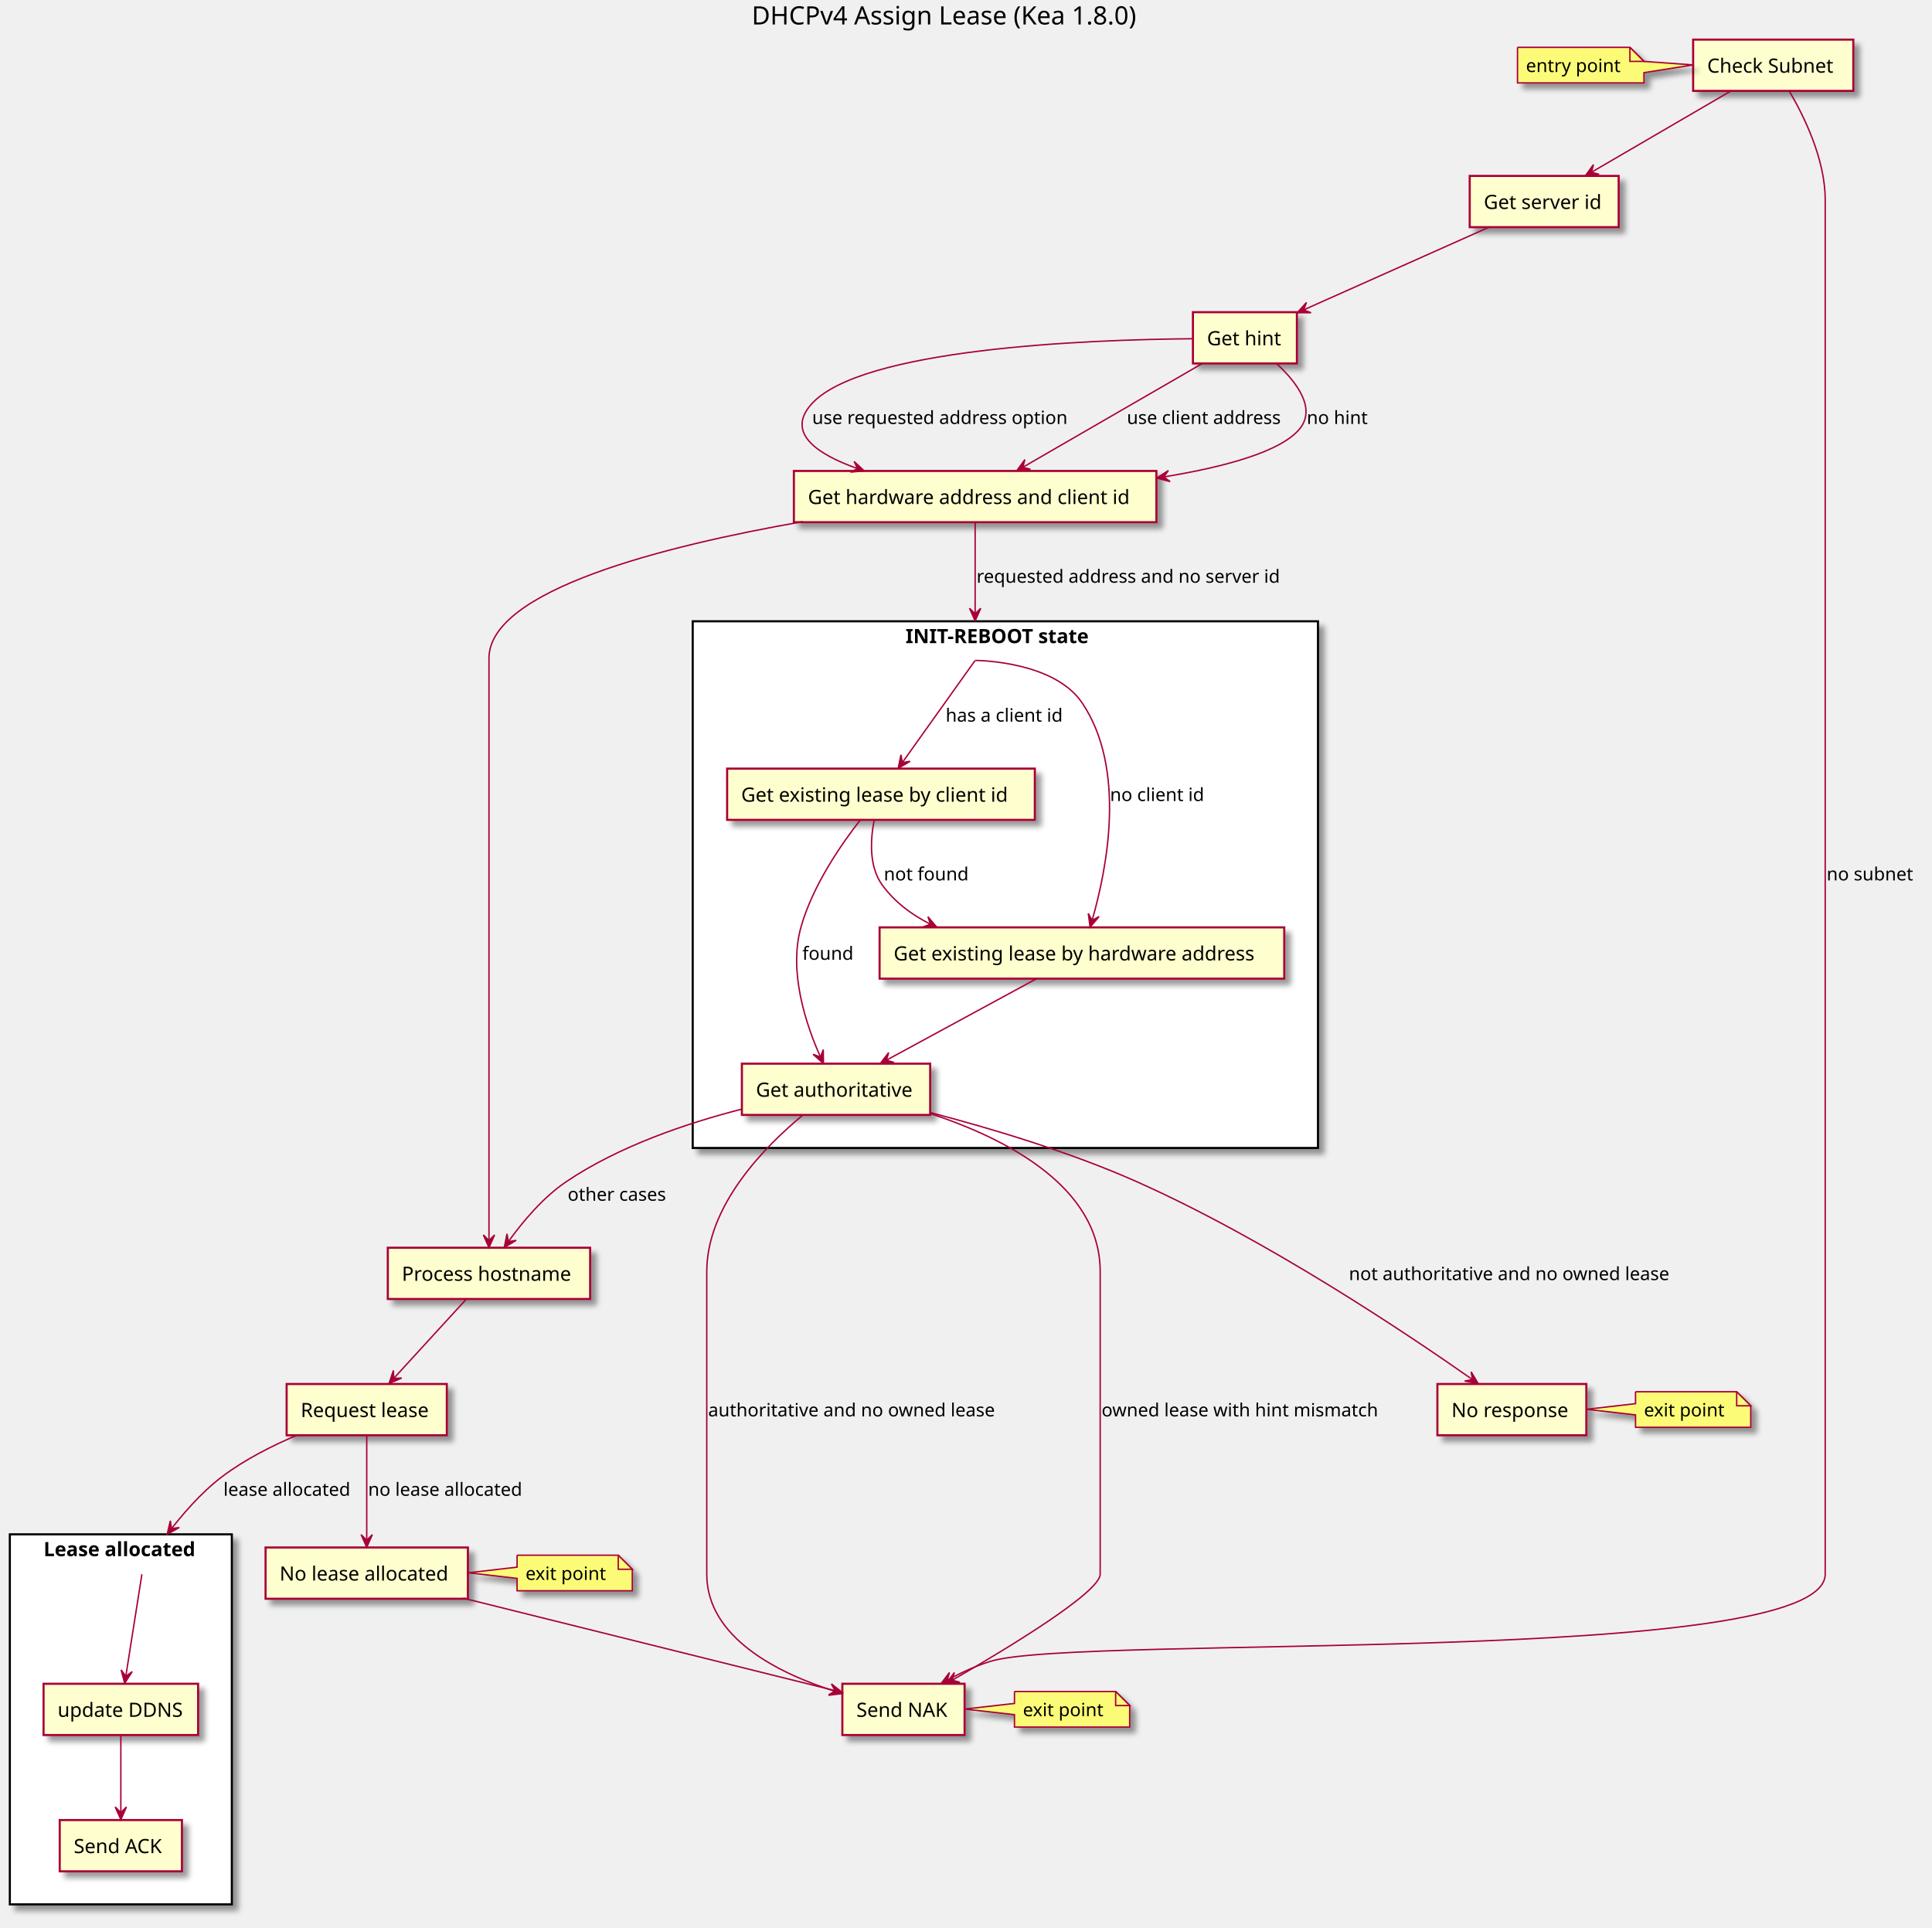
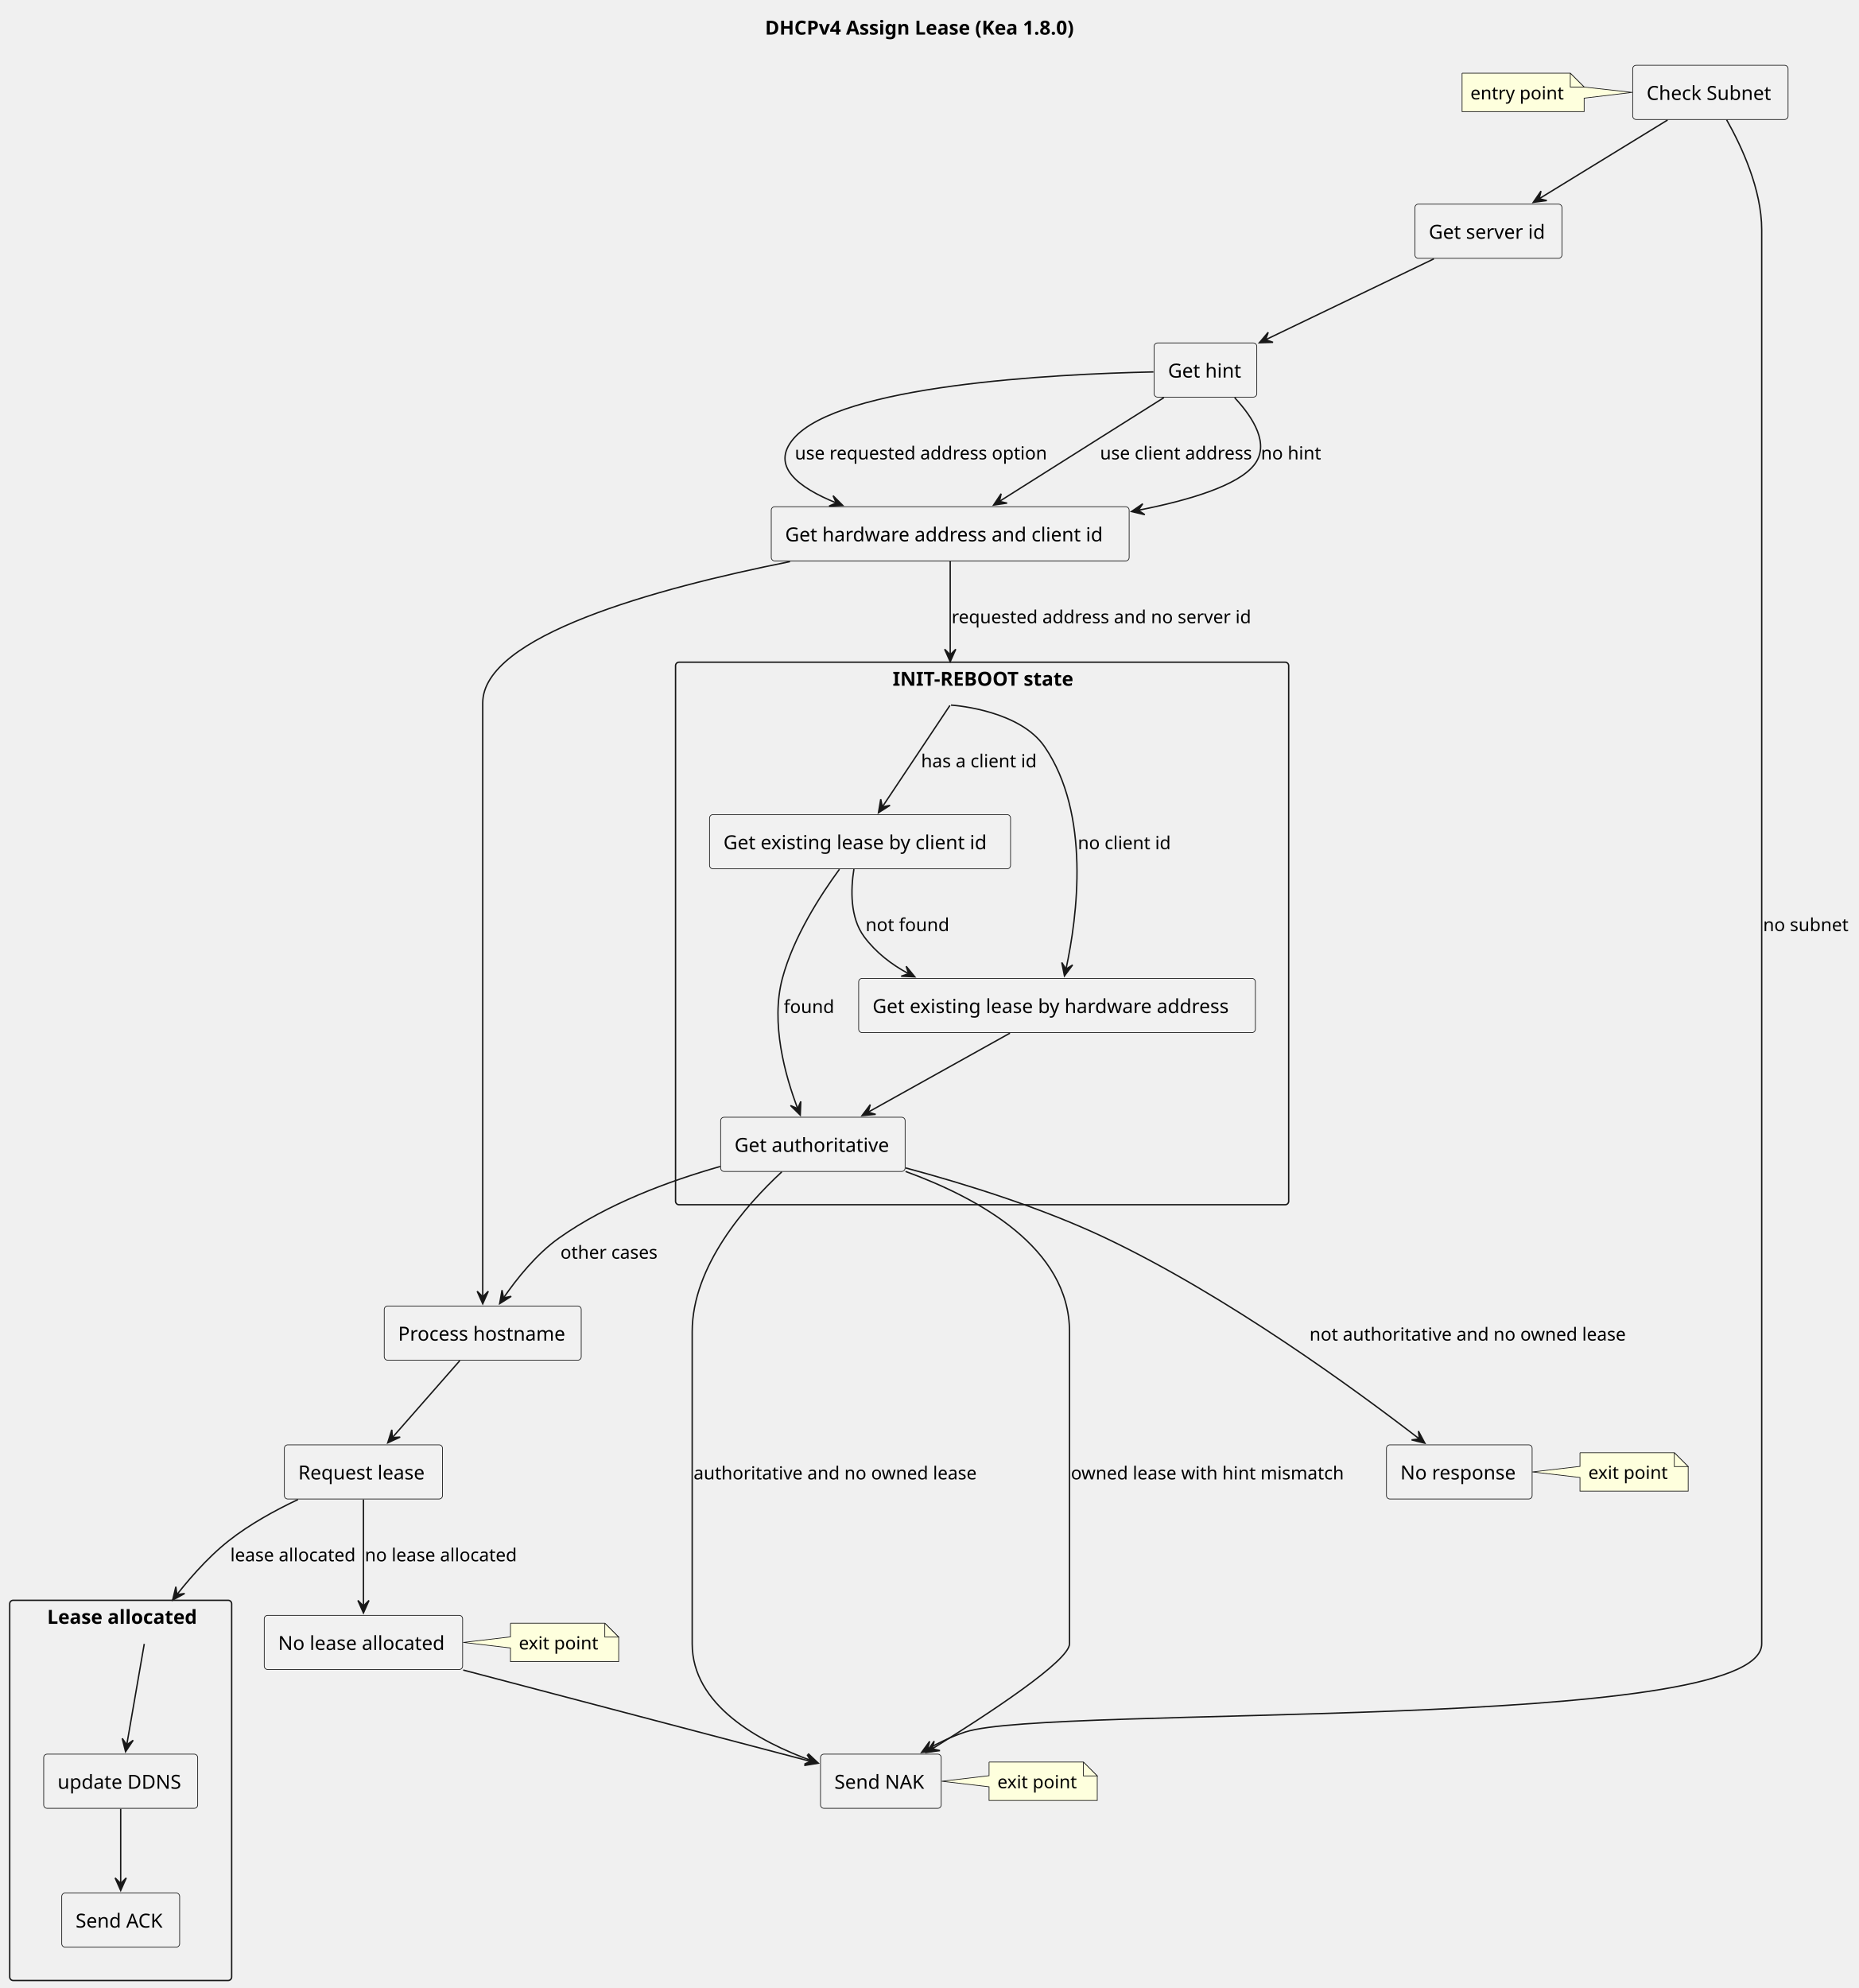
- <svg xmlns="http://www.w3.org/2000/svg" contentScriptType="application/ecmascript" contentStyleType="text/css" height="1372px" preserveAspectRatio="none" style="width:1375px;height:1372px;" version="1.1" viewBox="0 0 1375 1372" width="1375px" zoomAndPan="magnify">
-   <defs>
-     <filter height="300%" id="f1hqawhmrx3191" width="300%" x="-1" y="-1">
-       <feGaussianBlur result="blurOut" stdDeviation="2.0" />
-       <feColorMatrix in="blurOut" result="blurOut2" type="matrix" values="0 0 0 0 0 0 0 0 0 0 0 0 0 0 0 0 0 0 .4 0" />
-       <feOffset dx="4.0" dy="4.0" in="blurOut2" result="blurOut3" />
-       <feBlend in="SourceGraphic" in2="blurOut3" mode="normal" />
-     </filter>
-   </defs>
+ <svg xmlns="http://www.w3.org/2000/svg" contentStyleType="text/css" height="1433px" preserveAspectRatio="none" style="width:1340px;height:1433px;background:#FFFFFF;" version="1.1" viewBox="0 0 1340 1433" width="1340px" zoomAndPan="magnify">
+   <defs />
  <g>
-     <text fill="#000000" font-family="sans-serif" font-size="18" lengthAdjust="spacingAndGlyphs" textLength="287" x="535" y="17.402">DHCPv4 Assign Lease (Kea 1.8.0)</text>
-     <rect fill="#FFFFFF" filter="url(#f1hqawhmrx3191)" height="374.86" style="stroke: #000000; stroke-width: 1.5;" width="445" x="493" y="442.199" />
-     <text fill="#000000" font-family="sans-serif" font-size="14" font-weight="bold" lengthAdjust="spacingAndGlyphs" textLength="142" x="644.5" y="457.734">INIT-REBOOT state</text>
-     <rect fill="#FFFFFF" filter="url(#f1hqawhmrx3191)" height="263.36" style="stroke: #000000; stroke-width: 1.5;" width="158" x="7" y="1092.059" />
-     <text fill="#000000" font-family="sans-serif" font-size="14" font-weight="bold" lengthAdjust="spacingAndGlyphs" textLength="110" x="31" y="1107.594">Lease allocated</text>
-     <rect fill="#FEFECE" filter="url(#f1hqawhmrx3191)" height="36.488" style="stroke: #A80036; stroke-width: 1.5;" width="219" x="517.5" y="547.059" />
-     <text fill="#000000" font-family="sans-serif" font-size="14" lengthAdjust="spacingAndGlyphs" textLength="199" x="527.5" y="570.594">Get existing lease by client id</text>
-     <rect fill="#FEFECE" filter="url(#f1hqawhmrx3191)" height="36.488" style="stroke: #A80036; stroke-width: 1.5;" width="288" x="626" y="660.059" />
-     <text fill="#000000" font-family="sans-serif" font-size="14" lengthAdjust="spacingAndGlyphs" textLength="268" x="636" y="683.594">Get existing lease by hardware address</text>
-     <rect fill="#FEFECE" filter="url(#f1hqawhmrx3191)" height="36.488" style="stroke: #A80036; stroke-width: 1.5;" width="134" x="528" y="757.059" />
-     <text fill="#000000" font-family="sans-serif" font-size="14" lengthAdjust="spacingAndGlyphs" textLength="114" x="538" y="780.594">Get authoritative</text>
-     <rect fill="#FEFECE" filter="url(#f1hqawhmrx3191)" height="36.488" style="stroke: #A80036; stroke-width: 1.5;" width="110" x="31" y="1198.419" />
-     <text fill="#000000" font-family="sans-serif" font-size="14" lengthAdjust="spacingAndGlyphs" textLength="90" x="41" y="1221.954">update DDNS</text>
-     <rect fill="#FEFECE" filter="url(#f1hqawhmrx3191)" height="36.488" style="stroke: #A80036; stroke-width: 1.5;" width="87" x="42.5" y="1295.419" />
-     <text fill="#000000" font-family="sans-serif" font-size="14" lengthAdjust="spacingAndGlyphs" textLength="67" x="52.5" y="1318.954">Send ACK</text>
-     <rect fill="#FEFECE" filter="url(#f1hqawhmrx3191)" height="36.488" style="stroke: #A80036; stroke-width: 1.5;" width="114" x="1205" y="28.199" />
-     <text fill="#000000" font-family="sans-serif" font-size="14" lengthAdjust="spacingAndGlyphs" textLength="94" x="1215" y="51.734">Check Subnet</text>
-     <path d="M1080,33.699 L1080,59.01 A0,0 0 0 0 1080,59.01 L1170,59.01 A0,0 0 0 0 1170,59.01 L1170,51.699 L1205,46.199 L1170,43.699 L1170,43.699 L1160,33.699 L1080,33.699 A0,0 0 0 0 1080,33.699 " fill="#FBFB77" filter="url(#f1hqawhmrx3191)" style="stroke: #A80036; stroke-width: 1.0;" />
-     <path d="M1160,33.699 L1160,43.699 L1170,43.699 L1160,33.699 " fill="#FBFB77" style="stroke: #A80036; stroke-width: 1.0;" />
-     <text fill="#000000" font-family="sans-serif" font-size="13" lengthAdjust="spacingAndGlyphs" textLength="69" x="1086" y="51.268">entry point</text>
-     <rect fill="#FEFECE" filter="url(#f1hqawhmrx3191)" height="36.488" style="stroke: #A80036; stroke-width: 1.5;" width="106" x="1046" y="125.199" />
-     <text fill="#000000" font-family="sans-serif" font-size="14" lengthAdjust="spacingAndGlyphs" textLength="86" x="1056" y="148.734">Get server id</text>
-     <rect fill="#FEFECE" filter="url(#f1hqawhmrx3191)" height="36.488" style="stroke: #A80036; stroke-width: 1.5;" width="74" x="849" y="222.199" />
-     <text fill="#000000" font-family="sans-serif" font-size="14" lengthAdjust="spacingAndGlyphs" textLength="54" x="859" y="245.734">Get hint</text>
-     <rect fill="#FEFECE" filter="url(#f1hqawhmrx3191)" height="36.488" style="stroke: #A80036; stroke-width: 1.5;" width="258" x="565" y="335.199" />
-     <text fill="#000000" font-family="sans-serif" font-size="14" lengthAdjust="spacingAndGlyphs" textLength="238" x="575" y="358.734">Get hardware address and client id</text>
-     <rect fill="#FEFECE" filter="url(#f1hqawhmrx3191)" height="36.488" style="stroke: #A80036; stroke-width: 1.5;" width="144" x="276" y="888.059" />
-     <text fill="#000000" font-family="sans-serif" font-size="14" lengthAdjust="spacingAndGlyphs" textLength="124" x="286" y="911.594">Process hostname</text>
-     <rect fill="#FEFECE" filter="url(#f1hqawhmrx3191)" height="36.488" style="stroke: #A80036; stroke-width: 1.5;" width="114" x="204" y="985.059" />
-     <text fill="#000000" font-family="sans-serif" font-size="14" lengthAdjust="spacingAndGlyphs" textLength="94" x="214" y="1008.594">Request lease</text>
-     <rect fill="#FEFECE" filter="url(#f1hqawhmrx3191)" height="36.488" style="stroke: #A80036; stroke-width: 1.5;" width="144" x="189" y="1101.419" />
-     <text fill="#000000" font-family="sans-serif" font-size="14" lengthAdjust="spacingAndGlyphs" textLength="124" x="199" y="1124.954">No lease allocated</text>
-     <path d="M368,1106.919 L368,1115.419 L333.27,1119.419 L368,1123.419 L368,1132.23 A0,0 0 0 0 368,1132.23 L450,1132.23 A0,0 0 0 0 450,1132.23 L450,1116.919 L440,1106.919 L368,1106.919 A0,0 0 0 0 368,1106.919 " fill="#FBFB77" filter="url(#f1hqawhmrx3191)" style="stroke: #A80036; stroke-width: 1.0;" />
-     <path d="M440,1106.919 L440,1116.919 L450,1116.919 L440,1106.919 " fill="#FBFB77" style="stroke: #A80036; stroke-width: 1.0;" />
-     <text fill="#000000" font-family="sans-serif" font-size="13" lengthAdjust="spacingAndGlyphs" textLength="61" x="374" y="1124.488">exit point</text>
-     <rect fill="#FEFECE" filter="url(#f1hqawhmrx3191)" height="36.488" style="stroke: #A80036; stroke-width: 1.5;" width="87" x="599.5" y="1198.419" />
-     <text fill="#000000" font-family="sans-serif" font-size="14" lengthAdjust="spacingAndGlyphs" textLength="67" x="609.5" y="1221.954">Send NAK</text>
-     <path d="M722,1203.919 L722,1212.419 L686.59,1216.419 L722,1220.419 L722,1229.23 A0,0 0 0 0 722,1229.23 L804,1229.23 A0,0 0 0 0 804,1229.23 L804,1213.919 L794,1203.919 L722,1203.919 A0,0 0 0 0 722,1203.919 " fill="#FBFB77" filter="url(#f1hqawhmrx3191)" style="stroke: #A80036; stroke-width: 1.0;" />
-     <path d="M794,1203.919 L794,1213.919 L804,1213.919 L794,1203.919 " fill="#FBFB77" style="stroke: #A80036; stroke-width: 1.0;" />
-     <text fill="#000000" font-family="sans-serif" font-size="13" lengthAdjust="spacingAndGlyphs" textLength="61" x="728" y="1221.488">exit point</text>
-     <rect fill="#FEFECE" filter="url(#f1hqawhmrx3191)" height="36.488" style="stroke: #A80036; stroke-width: 1.5;" width="106" x="1023" y="985.059" />
-     <text fill="#000000" font-family="sans-serif" font-size="14" lengthAdjust="spacingAndGlyphs" textLength="86" x="1033" y="1008.594">No response</text>
-     <path d="M1164,990.559 L1164,999.059 L1129.16,1003.059 L1164,1007.059 L1164,1015.87 A0,0 0 0 0 1164,1015.87 L1246,1015.87 A0,0 0 0 0 1246,1015.87 L1246,1000.559 L1236,990.559 L1164,990.559 A0,0 0 0 0 1164,990.559 " fill="#FBFB77" filter="url(#f1hqawhmrx3191)" style="stroke: #A80036; stroke-width: 1.0;" />
-     <path d="M1236,990.559 L1236,1000.559 L1246,1000.559 L1236,990.559 " fill="#FBFB77" style="stroke: #A80036; stroke-width: 1.0;" />
-     <text fill="#000000" font-family="sans-serif" font-size="13" lengthAdjust="spacingAndGlyphs" textLength="61" x="1170" y="1008.128">exit point</text>
-     <path d="M1232.48,64.399 C1204.44,80.749 1162.31,105.299 1132.9,122.439 " fill="none" id="subnet-&gt;server_id" style="stroke: #A80036; stroke-width: 1.0;" />
-     <polygon fill="#A80036" points="1128.3,125.119,1138.091,124.058,1132.623,122.608,1134.073,117.14,1128.3,125.119" style="stroke: #A80036; stroke-width: 1.0;" />
-     <path d="M1273.1,64.279 C1284,82.719 1299,113.349 1299,142.199 C1299,142.199 1299,142.199 1299,1120.419 C1299,1186.779 768.46,1163.029 705,1182.419 C694.58,1185.599 683.88,1190.589 674.36,1195.729 " fill="none" id="subnet-&gt;nak" style="stroke: #A80036; stroke-width: 1.0;" />
-     <polygon fill="#A80036" points="669.79,1198.249,679.602,1197.4,674.167,1195.832,675.735,1190.397,669.79,1198.249" style="stroke: #A80036; stroke-width: 1.0;" />
-     <text fill="#000000" font-family="sans-serif" font-size="13" lengthAdjust="spacingAndGlyphs" textLength="63" x="1300" y="626.628">no subnet</text>
-     <path d="M1060.43,161.399 C1022.99,178.099 966.32,203.369 927.82,220.549 " fill="none" id="server_id-&gt;hint" style="stroke: #A80036; stroke-width: 1.0;" />
-     <polygon fill="#A80036" points="923.21,222.599,933.059,222.594,927.778,220.566,929.806,215.285,923.21,222.599" style="stroke: #A80036; stroke-width: 1.0;" />
-     <path d="M848.75,241.089 C774.38,241.739 611.66,247.869 577,288.199 C559.81,308.199 581.08,323.079 609.99,333.419 " fill="none" id="hint-&gt;ident" style="stroke: #A80036; stroke-width: 1.0;" />
-     <polygon fill="#A80036" points="615.08,335.169,607.873,328.457,610.352,333.541,605.268,336.02,615.08,335.169" style="stroke: #A80036; stroke-width: 1.0;" />
-     <text fill="#000000" font-family="sans-serif" font-size="13" lengthAdjust="spacingAndGlyphs" textLength="186" x="578" y="301.768">use requested address option</text>
-     <path d="M856.42,258.299 C821.75,278.339 764.41,311.499 727.95,332.569 " fill="none" id="hint-&gt;ident-1" style="stroke: #A80036; stroke-width: 1.0;" />
-     <polygon fill="#A80036" points="723.61,335.079,733.404,334.042,727.94,332.579,729.403,327.114,723.61,335.079" style="stroke: #A80036; stroke-width: 1.0;" />
-     <text fill="#000000" font-family="sans-serif" font-size="13" lengthAdjust="spacingAndGlyphs" textLength="114" x="802" y="301.768">use client address</text>
-     <path d="M908.07,258.349 C922.64,271.739 937.02,290.489 925,305.199 C911.63,321.559 871.46,332.369 828.28,339.449 " fill="none" id="hint-&gt;ident-2" style="stroke: #A80036; stroke-width: 1.0;" />
-     <polygon fill="#A80036" points="823.28,340.249,832.796,342.787,828.218,339.464,831.54,334.886,823.28,340.249" style="stroke: #A80036; stroke-width: 1.0;" />
-     <text fill="#000000" font-family="sans-serif" font-size="13" lengthAdjust="spacingAndGlyphs" textLength="45" x="930" y="301.768">no hint</text>
-     <path d="M694,371.569 C694,387.314 694,411.057 694,431.109 C694,433.616 694,436.065 694,438.433 C694,439.617 694,440.781 694,441.923 " fill="none" id="ident-&gt;init_reboot" style="stroke: #A80036; stroke-width: 1.0;" />
-     <polygon fill="#A80036" points="694,441.923,698,432.923,694,436.923,690,432.923,694,441.923" style="stroke: #A80036; stroke-width: 1.0;" />
-     <text fill="#000000" font-family="sans-serif" font-size="13" lengthAdjust="spacingAndGlyphs" textLength="220" x="695" y="414.768">requested address and no server id</text>
-     <path d="M571.53,371.249 C471.99,388.659 348,420.079 348,468.559 C348,468.559 348,468.559 348,776.059 C348,813.489 348,857.019 348,882.739 " fill="none" id="ident-&gt;hostname" style="stroke: #A80036; stroke-width: 1.0;" />
-     <polygon fill="#A80036" points="348,887.949,352,878.949,348,882.949,344,878.949,348,887.949" style="stroke: #A80036; stroke-width: 1.0;" />
-     <path d="M693.95,470.129 C692.56,472.079 661.57,515.549 642.25,542.659 " fill="none" id="init_reboot-&gt;by_client_id" style="stroke: #A80036; stroke-width: 1.0;" />
-     <polygon fill="#A80036" points="639.25,546.869,647.729,541.859,642.151,542.797,641.213,537.218,639.25,546.869" style="stroke: #A80036; stroke-width: 1.0;" />
-     <text fill="#000000" font-family="sans-serif" font-size="13" lengthAdjust="spacingAndGlyphs" textLength="88" x="673" y="513.628">has a client id</text>
-     <path d="M694.16,470.059 C697.44,470.089 750.21,470.969 770,500.059 C802.04,547.159 787.68,618.859 777.31,654.839 " fill="none" id="init_reboot-&gt;by_hw_addr" style="stroke: #A80036; stroke-width: 1.0;" />
-     <polygon fill="#A80036" points="775.82,659.879,782.201,652.377,777.233,655.083,774.527,650.116,775.82,659.879" style="stroke: #A80036; stroke-width: 1.0;" />
-     <text fill="#000000" font-family="sans-serif" font-size="13" lengthAdjust="spacingAndGlyphs" textLength="71" x="790" y="570.128">no client id</text>
-     <path d="M612.69,583.059 C598.68,600.919 578.27,630.469 570,660.059 C561.14,691.759 573.59,729.129 583.87,752.209 " fill="none" id="by_client_id-&gt;authoritative" style="stroke: #A80036; stroke-width: 1.0;" />
-     <polygon fill="#A80036" points="586.03,756.909,585.922,747.061,583.949,752.363,578.647,750.39,586.03,756.909" style="stroke: #A80036; stroke-width: 1.0;" />
-     <text fill="#000000" font-family="sans-serif" font-size="13" lengthAdjust="spacingAndGlyphs" textLength="37" x="571" y="683.128">found</text>
-     <path d="M622.24,583.259 C619.47,597.219 618.2,616.709 628,630.059 C636.84,642.099 648.87,651.099 662.21,657.819 " fill="none" id="by_client_id-&gt;by_hw_addr" style="stroke: #A80036; stroke-width: 1.0;" />
-     <polygon fill="#A80036" points="666.79,660.009,660.413,652.503,662.284,657.842,656.946,659.713,666.79,660.009" style="stroke: #A80036; stroke-width: 1.0;" />
-     <text fill="#000000" font-family="sans-serif" font-size="13" lengthAdjust="spacingAndGlyphs" textLength="62" x="629" y="626.628">not found</text>
-     <path d="M738.31,696.259 C708.08,712.669 662.6,737.359 631.01,754.509 " fill="none" id="by_hw_addr-&gt;authoritative" style="stroke: #A80036; stroke-width: 1.0;" />
-     <polygon fill="#A80036" points="626.46,756.979,636.278,756.206,630.856,754.596,632.465,749.173,626.46,756.979" style="stroke: #A80036; stroke-width: 1.0;" />
-     <path d="M662.09,791.859 C705.06,803.089 761.47,819.899 809,841.059 C901.17,882.079 1000.65,948.709 1047.95,981.909 " fill="none" id="authoritative-&gt;no_response" style="stroke: #A80036; stroke-width: 1.0;" />
-     <polygon fill="#A80036" points="1052.08,984.829,1047.017,976.382,1047.989,981.954,1042.417,982.927,1052.08,984.829" style="stroke: #A80036; stroke-width: 1.0;" />
-     <text fill="#000000" font-family="sans-serif" font-size="13" lengthAdjust="spacingAndGlyphs" textLength="233" x="960" y="911.128">not authoritative and no owned lease</text>
-     <path d="M662.08,792.579 C716.07,810.359 783,844.599 783,905.059 C783,905.059 783,905.059 783,1120.419 C783,1133.099 719.28,1171.909 677.82,1195.819 " fill="none" id="authoritative-&gt;nak" style="stroke: #A80036; stroke-width: 1.0;" />
-     <polygon fill="#A80036" points="673.38,1198.369,683.178,1197.37,677.72,1195.886,679.204,1190.427,673.38,1198.369" style="stroke: #A80036; stroke-width: 1.0;" />
-     <text fill="#000000" font-family="sans-serif" font-size="13" lengthAdjust="spacingAndGlyphs" textLength="203" x="784" y="1008.128">owned lease with hint mismatch</text>
-     <path d="M571.78,793.329 C544.53,815.779 503,857.749 503,905.059 C503,905.059 503,905.059 503,1120.419 C503,1165.859 554.13,1191.079 594.59,1203.909 " fill="none" id="authoritative-&gt;nak-1" style="stroke: #A80036; stroke-width: 1.0;" />
-     <polygon fill="#A80036" points="599.47,1205.419,592.043,1198.951,594.691,1203.95,589.692,1206.598,599.47,1205.419" style="stroke: #A80036; stroke-width: 1.0;" />
-     <text fill="#000000" font-family="sans-serif" font-size="13" lengthAdjust="spacingAndGlyphs" textLength="208" x="504" y="1008.128">authoritative and no owned lease</text>
-     <path d="M527.91,789.429 C489.09,799.359 440.63,815.659 403,841.059 C386.38,852.269 371.81,869.789 361.85,883.659 " fill="none" id="authoritative-&gt;hostname" style="stroke: #A80036; stroke-width: 1.0;" />
-     <polygon fill="#A80036" points="358.91,887.839,367.369,882.796,361.795,883.755,360.835,878.18,358.91,887.839" style="stroke: #A80036; stroke-width: 1.0;" />
-     <text fill="#000000" font-family="sans-serif" font-size="13" lengthAdjust="spacingAndGlyphs" textLength="72" x="404" y="854.628">other cases</text>
-     <path d="M332.04,924.479 C317.45,940.419 295.83,964.029 280.28,981.009 " fill="none" id="hostname-&gt;allocate" style="stroke: #A80036; stroke-width: 1.0;" />
-     <polygon fill="#A80036" points="276.86,984.749,285.886,980.808,280.235,981.06,279.983,975.409,276.86,984.749" style="stroke: #A80036; stroke-width: 1.0;" />
-     <path d="M212.16,1021.149 C194.16,1028.739 174.22,1038.779 158,1051.059 C150.43,1056.794 143.183,1063.702 136.547,1070.879 C133.229,1074.467 130.063,1078.123 127.086,1081.732 C125.598,1083.537 124.157,1085.33 122.767,1087.098 C122.072,1087.981 121.39,1088.859 120.722,1089.728 C120.388,1090.162 120.057,1090.595 119.729,1091.025 C119.566,1091.241 119.403,1091.455 119.241,1091.669 C119.16,1091.776 119.079,1091.883 118.999,1091.99 " fill="none" id="allocate-&gt;allocated" style="stroke: #A80036; stroke-width: 1.0;" />
-     <polygon fill="#A80036" points="118.999,1091.99,127.614,1087.217,122.011,1087.999,121.229,1082.397,118.999,1091.99" style="stroke: #A80036; stroke-width: 1.0;" />
-     <text fill="#000000" font-family="sans-serif" font-size="13" lengthAdjust="spacingAndGlyphs" textLength="93" x="159" y="1064.628">lease allocated</text>
-     <path d="M100.99,1120.489 C100.68,1122.439 93.91,1165.319 89.58,1192.769 " fill="none" id="allocated-&gt;ddns" style="stroke: #A80036; stroke-width: 1.0;" />
-     <polygon fill="#A80036" points="88.74,1198.039,94.103,1189.779,89.525,1193.101,86.203,1188.523,88.74,1198.039" style="stroke: #A80036; stroke-width: 1.0;" />
-     <path d="M86,1234.839 C86,1250.379 86,1273.199 86,1290.079 " fill="none" id="ddns-&gt;ack" style="stroke: #A80036; stroke-width: 1.0;" />
-     <polygon fill="#A80036" points="86,1295.109,90,1286.109,86,1290.109,82,1286.109,86,1295.109" style="stroke: #A80036; stroke-width: 1.0;" />
-     <path d="M261,1021.429 C261,1041.439 261,1074.379 261,1096.229 " fill="none" id="allocate-&gt;failed" style="stroke: #A80036; stroke-width: 1.0;" />
-     <polygon fill="#A80036" points="261,1101.259,265,1092.259,261,1096.259,257,1092.259,261,1101.259" style="stroke: #A80036; stroke-width: 1.0;" />
-     <text fill="#000000" font-family="sans-serif" font-size="13" lengthAdjust="spacingAndGlyphs" textLength="113" x="262" y="1064.628">no lease allocated</text>
-     <path d="M329.74,1137.509 C406.04,1156.489 527.27,1186.639 594.35,1203.319 " fill="none" id="failed-&gt;nak" style="stroke: #A80036; stroke-width: 1.0;" />
-     <polygon fill="#A80036" points="599.48,1204.599,591.719,1198.536,594.629,1203.387,589.779,1206.297,599.48,1204.599" style="stroke: #A80036; stroke-width: 1.0;" />
+     <text fill="#000000" font-family="sans-serif" font-size="14" font-weight="bold" lengthAdjust="spacing" textLength="223" x="551.5" y="24.966">DHCPv4 Assign Lease (Kea 1.8.0)</text>
+     <g id="cluster_init_reboot">
+       <rect fill="none" height="391.06" rx="2.5" ry="2.5" style="stroke:#181818;stroke-width:1.0;" width="442" x="487" y="477.338" />
+       <text fill="#000000" font-family="sans-serif" font-size="14" font-weight="bold" lengthAdjust="spacing" textLength="129" x="643.5" y="494.304">INIT-REBOOT state</text>
+     </g>
+     <g id="cluster_allocated">
+       <rect fill="none" height="274.03" rx="2.5" ry="2.5" style="stroke:#181818;stroke-width:1.0;" width="160" x="7" y="1153.538" />
+       <text fill="#000000" font-family="sans-serif" font-size="14" font-weight="bold" lengthAdjust="spacing" textLength="106" x="34" y="1170.504">Lease allocated</text>
+     </g>
+     <g id="elem_by_client_id">
+       <rect fill="#F1F1F1" height="39.068" rx="2.5" ry="2.5" style="stroke:#181818;stroke-width:0.5;" width="217" x="511.5" y="587.198" />
+       <text fill="#000000" font-family="sans-serif" font-size="14" lengthAdjust="spacing" textLength="197" x="521.5" y="612.164">Get existing lease by client id</text>
+     </g>
+     <g id="elem_by_hw_addr">
+       <rect fill="#F1F1F1" height="39.068" rx="2.5" ry="2.5" style="stroke:#181818;stroke-width:0.5;" width="286" x="619" y="705.268" />
+       <text fill="#000000" font-family="sans-serif" font-size="14" lengthAdjust="spacing" textLength="266" x="629" y="730.234">Get existing lease by hardware address</text>
+     </g>
+     <g id="elem_authoritative">
+       <rect fill="#F1F1F1" height="39.068" rx="2.5" ry="2.5" style="stroke:#181818;stroke-width:0.5;" width="133" x="519.5" y="805.338" />
+       <text fill="#000000" font-family="sans-serif" font-size="14" lengthAdjust="spacing" textLength="113" x="529.5" y="830.304">Get authoritative</text>
+     </g>
+     <g id="elem_ddns">
+       <rect fill="#F1F1F1" height="39.068" rx="2.5" ry="2.5" style="stroke:#181818;stroke-width:0.5;" width="111" x="31.5" y="1264.428" />
+       <text fill="#000000" font-family="sans-serif" font-size="14" lengthAdjust="spacing" textLength="91" x="41.5" y="1289.394">update DDNS</text>
+     </g>
+     <g id="elem_ack">
+       <rect fill="#F1F1F1" height="39.068" rx="2.5" ry="2.5" style="stroke:#181818;stroke-width:0.5;" width="85" x="44.5" y="1364.498" />
+       <text fill="#000000" font-family="sans-serif" font-size="14" lengthAdjust="spacing" textLength="65" x="54.5" y="1389.464">Send ACK</text>
+     </g>
+     <g id="elem_subnet">
+       <rect fill="#F1F1F1" height="39.068" rx="2.5" ry="2.5" style="stroke:#181818;stroke-width:0.5;" width="112" x="1177" y="47.068" />
+       <text fill="#000000" font-family="sans-serif" font-size="14" lengthAdjust="spacing" textLength="92" x="1187" y="72.034">Check Subnet</text>
+     </g>
+     <g id="elem_GMN3">
+       <path d="M1054,52.748 L1054,80.454 A0,0 0 0 0 1054,80.454 L1142,80.454 A0,0 0 0 0 1142,80.454 L1142,70.748 L1176.66,66.598 L1142,62.748 L1142,62.748 L1132,52.748 L1054,52.748 A0,0 0 0 0 1054,52.748 " fill="#FEFFDD" style="stroke:#181818;stroke-width:0.5;" />
+       <path d="M1132,52.748 L1132,62.748 L1142,62.748 L1132,52.748 " fill="#FEFFDD" style="stroke:#181818;stroke-width:0.5;" />
+       <text fill="#000000" font-family="sans-serif" font-size="13" lengthAdjust="spacing" textLength="67" x="1060" y="71.645">entry point</text>
+     </g>
+     <g id="elem_server_id">
+       <rect fill="#F1F1F1" height="39.068" rx="2.5" ry="2.5" style="stroke:#181818;stroke-width:0.5;" width="106" x="1020" y="147.138" />
+       <text fill="#000000" font-family="sans-serif" font-size="14" lengthAdjust="spacing" textLength="86" x="1030" y="172.104">Get server id</text>
+     </g>
+     <g id="elem_hint">
+       <rect fill="#F1F1F1" height="39.068" rx="2.5" ry="2.5" style="stroke:#181818;stroke-width:0.5;" width="74" x="832" y="247.198" />
+       <text fill="#000000" font-family="sans-serif" font-size="14" lengthAdjust="spacing" textLength="54" x="842" y="272.164">Get hint</text>
+     </g>
+     <g id="elem_ident">
+       <rect fill="#F1F1F1" height="39.068" rx="2.5" ry="2.5" style="stroke:#181818;stroke-width:0.5;" width="258" x="556" y="365.268" />
+       <text fill="#000000" font-family="sans-serif" font-size="14" lengthAdjust="spacing" textLength="238" x="566" y="390.234">Get hardware address and client id</text>
+     </g>
+     <g id="elem_hostname">
+       <rect fill="#F1F1F1" height="39.068" rx="2.5" ry="2.5" style="stroke:#181818;stroke-width:0.5;" width="142" x="277" y="941.398" />
+       <text fill="#000000" font-family="sans-serif" font-size="14" lengthAdjust="spacing" textLength="122" x="287" y="966.364">Process hostname</text>
+     </g>
+     <g id="elem_allocate">
+       <rect fill="#F1F1F1" height="39.068" rx="2.5" ry="2.5" style="stroke:#181818;stroke-width:0.5;" width="114" x="205" y="1041.468" />
+       <text fill="#000000" font-family="sans-serif" font-size="14" lengthAdjust="spacing" textLength="94" x="215" y="1066.434">Request lease</text>
+     </g>
+     <g id="elem_failed">
+       <rect fill="#F1F1F1" height="39.068" rx="2.5" ry="2.5" style="stroke:#181818;stroke-width:0.5;" width="143" x="190.5" y="1164.368" />
+       <text fill="#000000" font-family="sans-serif" font-size="14" lengthAdjust="spacing" textLength="123" x="200.5" y="1189.334">No lease allocated</text>
+     </g>
+     <g id="elem_GMN19">
+       <path d="M368,1170.048 L368,1179.898 L333.93,1183.898 L368,1187.898 L368,1197.754 A0,0 0 0 0 368,1197.754 L446,1197.754 A0,0 0 0 0 446,1197.754 L446,1180.048 L436,1170.048 L368,1170.048 A0,0 0 0 0 368,1170.048 " fill="#FEFFDD" style="stroke:#181818;stroke-width:0.5;" />
+       <path d="M436,1170.048 L436,1180.048 L446,1180.048 L436,1170.048 " fill="#FEFFDD" style="stroke:#181818;stroke-width:0.5;" />
+       <text fill="#000000" font-family="sans-serif" font-size="13" lengthAdjust="spacing" textLength="57" x="374" y="1188.945">exit point</text>
+     </g>
+     <g id="elem_nak">
+       <rect fill="#F1F1F1" height="39.068" rx="2.5" ry="2.5" style="stroke:#181818;stroke-width:0.5;" width="87" x="591.5" y="1264.428" />
+       <text fill="#000000" font-family="sans-serif" font-size="14" lengthAdjust="spacing" textLength="67" x="601.5" y="1289.394">Send NAK</text>
+     </g>
+     <g id="elem_GMN23">
+       <path d="M713,1270.118 L713,1279.968 L678.88,1283.968 L713,1287.968 L713,1297.824 A0,0 0 0 0 713,1297.824 L791,1297.824 A0,0 0 0 0 791,1297.824 L791,1280.118 L781,1270.118 L713,1270.118 A0,0 0 0 0 713,1270.118 " fill="#FEFFDD" style="stroke:#181818;stroke-width:0.5;" />
+       <path d="M781,1270.118 L781,1280.118 L791,1280.118 L781,1270.118 " fill="#FEFFDD" style="stroke:#181818;stroke-width:0.5;" />
+       <text fill="#000000" font-family="sans-serif" font-size="13" lengthAdjust="spacing" textLength="57" x="719" y="1289.015">exit point</text>
+     </g>
+     <g id="elem_no_response">
+       <rect fill="#F1F1F1" height="39.068" rx="2.5" ry="2.5" style="stroke:#181818;stroke-width:0.5;" width="105" x="999.5" y="1041.468" />
+       <text fill="#000000" font-family="sans-serif" font-size="14" lengthAdjust="spacing" textLength="85" x="1009.5" y="1066.434">No response</text>
+     </g>
+     <g id="elem_GMN27">
+       <path d="M1139,1047.148 L1139,1057.008 L1104.66,1061.008 L1139,1065.008 L1139,1074.854 A0,0 0 0 0 1139,1074.854 L1217,1074.854 A0,0 0 0 0 1217,1074.854 L1217,1057.148 L1207,1047.148 L1139,1047.148 A0,0 0 0 0 1139,1047.148 " fill="#FEFFDD" style="stroke:#181818;stroke-width:0.5;" />
+       <path d="M1207,1047.148 L1207,1057.148 L1217,1057.148 L1207,1047.148 " fill="#FEFFDD" style="stroke:#181818;stroke-width:0.5;" />
+       <text fill="#000000" font-family="sans-serif" font-size="13" lengthAdjust="spacing" textLength="57" x="1145" y="1066.045">exit point</text>
+     </g>
+     <g id="link_subnet_server_id">
+       <path d="M1202.15,86.508 C1175.67,102.738 1137.47,126.158 1109.48,143.308 " fill="none" id="subnet-to-server_id" style="stroke:#181818;stroke-width:1.0;" />
+       <polygon fill="#181818" points="1105.32,145.858,1115.082,144.557,1109.581,143.241,1110.896,137.74,1105.32,145.858" style="stroke:#181818;stroke-width:1.0;" />
+     </g>
+     <g id="link_subnet_nak">
+       <path d="M1244.71,86.348 C1255.55,105.528 1270,136.558 1270,165.668 C1270,165.668 1270,165.668 1270,1184.898 C1270,1249.068 757.06,1228.698 696,1248.428 C686.6,1251.468 677.03,1256.048 668.34,1260.898 " fill="none" id="subnet-to-nak" style="stroke:#181818;stroke-width:1.0;" />
+       <polygon fill="#181818" points="664.37,1263.178,674.165,1262.155,668.703,1260.683,670.174,1255.221,664.37,1263.178" style="stroke:#181818;stroke-width:1.0;" />
+       <text fill="#000000" font-family="sans-serif" font-size="13" lengthAdjust="spacing" textLength="61" x="1271" y="671.165">no subnet</text>
+     </g>
+     <g id="link_server_id_hint">
+       <path d="M1033.67,186.578 C998.83,203.328 948.06,227.728 912.13,245.008 " fill="none" id="server_id-to-hint" style="stroke:#181818;stroke-width:1.0;" />
+       <polygon fill="#181818" points="907.86,247.058,917.704,246.749,912.363,244.885,914.227,239.544,907.86,247.058" style="stroke:#181818;stroke-width:1.0;" />
+     </g>
+     <g id="link_hint_ident">
+       <path d="M831.51,268.088 C759.25,269.648 604.9,277.558 572,316.268 C555.28,335.948 575.32,351.408 602.93,362.538 " fill="none" id="hint-to-ident" style="stroke:#181818;stroke-width:1.0;" />
+       <polygon fill="#181818" points="607.52,364.308,600.567,357.332,602.856,362.505,597.683,364.794,607.52,364.308" style="stroke:#181818;stroke-width:1.0;" />
+       <text fill="#000000" font-family="sans-serif" font-size="13" lengthAdjust="spacing" textLength="178" x="573" y="331.165">use requested address option</text>
+     </g>
+     <g id="link_hint_ident">
+       <path d="M839.01,286.628 C824.77,295.608 807.5,306.488 792,316.268 C768.12,331.328 741.25,348.288 720.41,361.448 " fill="none" id="hint-to-ident-1" style="stroke:#181818;stroke-width:1.0;" />
+       <polygon fill="#181818" points="716.26,364.068,726.005,362.643,720.487,361.397,721.732,355.879,716.26,364.068" style="stroke:#181818;stroke-width:1.0;" />
+       <text fill="#000000" font-family="sans-serif" font-size="13" lengthAdjust="spacing" textLength="106" x="793" y="331.165">use client address</text>
+     </g>
+     <g id="link_hint_ident">
+       <path d="M890.07,286.688 C903.34,300.928 915.9,320.438 904,335.268 C892.23,349.938 858.17,360.448 820.31,367.848 " fill="none" id="hint-to-ident-2" style="stroke:#181818;stroke-width:1.0;" />
+       <polygon fill="#181818" points="815.69,368.728,825.276,370.987,820.603,367.8,823.791,363.127,815.69,368.728" style="stroke:#181818;stroke-width:1.0;" />
+       <text fill="#000000" font-family="sans-serif" font-size="13" lengthAdjust="spacing" textLength="43" x="909" y="331.165">no hint</text>
+     </g>
+     <g id="link_ident_init_reboot">
+       <path d="M685,404.698 C685,421.433 685,446.403 685,467.448 C685,470.079 685,472.648 685,475.132 C685,475.753 685,476.369 685,476.979 " fill="none" id="ident-to-init_reboot" style="stroke:#181818;stroke-width:1.0;" />
+       <polygon fill="#181818" points="685,476.979,689,467.979,685,471.979,681,467.979,685,476.979" style="stroke:#181818;stroke-width:1.0;" />
+       <text fill="#000000" font-family="sans-serif" font-size="13" lengthAdjust="spacing" textLength="210" x="686" y="449.235">requested address and no server id</text>
+     </g>
+     <g id="link_ident_hostname">
+       <path d="M569.5,404.818 C471.94,424.258 348,458.448 348,506.698 C348,506.698 348,506.698 348,825.868 C348,863.848 348,907.878 348,934.818 " fill="none" id="ident-to-hostname" style="stroke:#181818;stroke-width:1.0;" />
+       <polygon fill="#181818" points="348,939.768,352,930.768,348,934.768,344,930.768,348,939.768" style="stroke:#181818;stroke-width:1.0;" />
+     </g>
+     <g id="link_init_reboot_by_client_id">
+       <path d="M684.81,508.478 C682.27,512.288 654.33,554.228 635.97,581.768 " fill="none" id="init_reboot-to-by_client_id" style="stroke:#181818;stroke-width:1.0;" />
+       <polygon fill="#181818" points="633.28,585.808,641.592,580.525,636.047,581.643,634.929,576.098,633.28,585.808" style="stroke:#181818;stroke-width:1.0;" />
+       <text fill="#000000" font-family="sans-serif" font-size="13" lengthAdjust="spacing" textLength="80" x="664" y="553.095">has a client id</text>
+     </g>
+     <g id="link_init_reboot_by_hw_addr">
+       <path d="M685.56,508.238 C691.04,508.638 735.47,512.668 753,538.198 C786.32,586.718 776.72,660.348 768.45,698.658 " fill="none" id="init_reboot-to-by_hw_addr" style="stroke:#181818;stroke-width:1.0;" />
+       <polygon fill="#181818" points="767.37,703.458,773.249,695.556,768.468,698.58,765.444,693.799,767.37,703.458" style="stroke:#181818;stroke-width:1.0;" />
+       <text fill="#000000" font-family="sans-serif" font-size="13" lengthAdjust="spacing" textLength="65" x="777" y="612.125">no client id</text>
+     </g>
+     <g id="link_by_client_id_authoritative">
+       <path d="M605.16,626.568 C591.42,645.288 571.95,675.458 564,705.268 C555.44,737.348 565.93,775.188 575.15,799.348 " fill="none" id="by_client_id-to-authoritative" style="stroke:#181818;stroke-width:1.0;" />
+       <polygon fill="#181818" points="576.89,803.778,577.298,793.938,575.05,799.129,569.859,796.881,576.89,803.778" style="stroke:#181818;stroke-width:1.0;" />
+       <text fill="#000000" font-family="sans-serif" font-size="13" lengthAdjust="spacing" textLength="36" x="565" y="730.195">found</text>
+     </g>
+     <g id="link_by_client_id_by_hw_addr">
+       <path d="M615.57,626.508 C613.24,641.208 612.7,661.428 623,675.268 C631.4,686.558 642.62,695.238 655.06,701.908 " fill="none" id="by_client_id-to-by_hw_addr" style="stroke:#181818;stroke-width:1.0;" />
+       <polygon fill="#181818" points="659.5,704.148,653.259,696.529,655.034,701.9,649.663,703.676,659.5,704.148" style="stroke:#181818;stroke-width:1.0;" />
+       <text fill="#000000" font-family="sans-serif" font-size="13" lengthAdjust="spacing" textLength="60" x="624" y="671.165">not found</text>
+     </g>
+     <g id="link_by_hw_addr_authoritative">
+       <path d="M728.07,744.708 C698.82,761.008 656.57,784.548 625.75,801.718 " fill="none" id="by_hw_addr-to-authoritative" style="stroke:#181818;stroke-width:1.0;" />
+       <polygon fill="#181818" points="621.45,804.118,631.26,803.244,625.821,801.69,627.375,796.25,621.45,804.118" style="stroke:#181818;stroke-width:1.0;" />
+     </g>
+     <g id="link_authoritative_no_response">
+       <path d="M652.89,841.878 C695.29,853.248 750.68,870.398 797,892.398 C884.78,934.098 977.68,1002.088 1023.3,1037.288 " fill="none" id="authoritative-to-no_response" style="stroke:#181818;stroke-width:1.0;" />
+       <polygon fill="#181818" points="1027.17,1040.278,1022.528,1031.591,1023.226,1037.205,1017.612,1037.903,1027.17,1040.278" style="stroke:#181818;stroke-width:1.0;" />
+       <text fill="#000000" font-family="sans-serif" font-size="13" lengthAdjust="spacing" textLength="224" x="944" y="966.335">not authoritative and no owned lease</text>
+     </g>
+     <g id="link_authoritative_nak">
+       <path d="M652.79,844.418 C705.78,863.688 771,899.648 771,959.938 C771,959.938 771,959.938 771,1184.898 C771,1197.158 712.12,1235.738 671.85,1260.698 " fill="none" id="authoritative-to-nak" style="stroke:#181818;stroke-width:1.0;" />
+       <polygon fill="#181818" points="667.83,1263.178,677.592,1261.877,672.091,1260.561,673.406,1255.06,667.83,1263.178" style="stroke:#181818;stroke-width:1.0;" />
+       <text fill="#000000" font-family="sans-serif" font-size="13" lengthAdjust="spacing" textLength="192" x="772" y="1066.405">owned lease with hint mismatch</text>
+     </g>
+     <g id="link_authoritative_nak">
+       <path d="M563.6,844.698 C537.82,868.608 499,912.488 499,959.938 C499,959.938 499,959.938 499,1184.898 C499,1229.008 546.66,1255.268 585.55,1269.338 " fill="none" id="authoritative-to-nak-1" style="stroke:#181818;stroke-width:1.0;" />
+       <polygon fill="#181818" points="589.79,1270.828,582.626,1264.07,585.073,1269.17,579.973,1271.617,589.79,1270.828" style="stroke:#181818;stroke-width:1.0;" />
+       <text fill="#000000" font-family="sans-serif" font-size="13" lengthAdjust="spacing" textLength="200" x="500" y="1066.405">authoritative and no owned lease</text>
+     </g>
+     <g id="link_authoritative_hostname">
+       <path d="M519.21,840.818 C482.59,851.218 437.72,867.718 403,892.398 C386.76,903.948 372.66,921.508 362.8,935.828 " fill="none" id="authoritative-to-hostname" style="stroke:#181818;stroke-width:1.0;" />
+       <polygon fill="#181818" points="360.21,939.688,368.551,934.451,363,935.539,361.913,929.987,360.21,939.688" style="stroke:#181818;stroke-width:1.0;" />
+       <text fill="#000000" font-family="sans-serif" font-size="13" lengthAdjust="spacing" textLength="68" x="404" y="907.295">other cases</text>
+     </g>
+     <g id="link_hostname_allocate">
+       <path d="M331.42,980.848 C317.5,996.718 297.55,1019.468 282.6,1036.508 " fill="none" id="hostname-to-allocate" style="stroke:#181818;stroke-width:1.0;" />
+       <polygon fill="#181818" points="279.53,1040.018,288.475,1035.896,282.83,1036.261,282.464,1030.616,279.53,1040.018" style="stroke:#181818;stroke-width:1.0;" />
+     </g>
+     <g id="link_allocate_allocated">
+       <path d="M214.81,1080.898 C198.19,1088.738 179.94,1098.768 165,1110.538 C156.998,1116.84 149.293,1124.334 142.212,1132.073 C138.671,1135.942 135.286,1139.872 132.098,1143.745 C130.504,1145.682 128.959,1147.604 127.468,1149.498 C126.722,1150.444 125.99,1151.384 125.273,1152.314 C125.093,1152.546 124.915,1152.778 124.737,1153.01 C124.648,1153.126 124.559,1153.241 124.471,1153.357 " fill="none" id="allocate-to-allocated" style="stroke:#181818;stroke-width:1.0;" />
+       <polygon fill="#181818" points="124.471,1153.357,133.119,1148.643,127.511,1149.387,126.768,1143.779,124.471,1153.357" style="stroke:#181818;stroke-width:1.0;" />
+       <text fill="#000000" font-family="sans-serif" font-size="13" lengthAdjust="spacing" textLength="87" x="166" y="1125.435">lease allocated</text>
+     </g>
+     <g id="link_allocated_ddns">
+       <path d="M103.99,1184.968 C103.65,1186.938 96.26,1229.578 91.34,1257.948 " fill="none" id="allocated-to-ddns" style="stroke:#181818;stroke-width:1.0;" />
+       <polygon fill="#181818" points="90.52,1262.628,96.003,1254.446,91.377,1257.702,88.121,1253.076,90.52,1262.628" style="stroke:#181818;stroke-width:1.0;" />
+     </g>
+     <g id="link_ddns_ack">
+       <path d="M87,1303.878 C87,1319.208 87,1340.948 87,1357.768 " fill="none" id="ddns-to-ack" style="stroke:#181818;stroke-width:1.0;" />
+       <polygon fill="#181818" points="87,1362.668,91,1353.668,87,1357.668,83,1353.668,87,1362.668" style="stroke:#181818;stroke-width:1.0;" />
+     </g>
+     <g id="link_allocate_failed">
+       <path d="M262,1080.898 C262,1101.568 262,1134.808 262,1157.688 " fill="none" id="allocate-to-failed" style="stroke:#181818;stroke-width:1.0;" />
+       <polygon fill="#181818" points="262,1162.628,266,1153.628,262,1157.628,258,1153.628,262,1162.628" style="stroke:#181818;stroke-width:1.0;" />
+       <text fill="#000000" font-family="sans-serif" font-size="13" lengthAdjust="spacing" textLength="106" x="263" y="1125.435">no lease allocated</text>
+     </g>
+     <g id="link_failed_nak">
+       <path d="M333.92,1203.808 C407.65,1223.188 520.38,1252.828 584.94,1269.808 " fill="none" id="failed-to-nak" style="stroke:#181818;stroke-width:1.0;" />
+       <polygon fill="#181818" points="589.57,1271.018,581.881,1264.864,584.734,1269.748,579.849,1272.601,589.57,1271.018" style="stroke:#181818;stroke-width:1.0;" />
+     </g>
  </g>
</svg>
